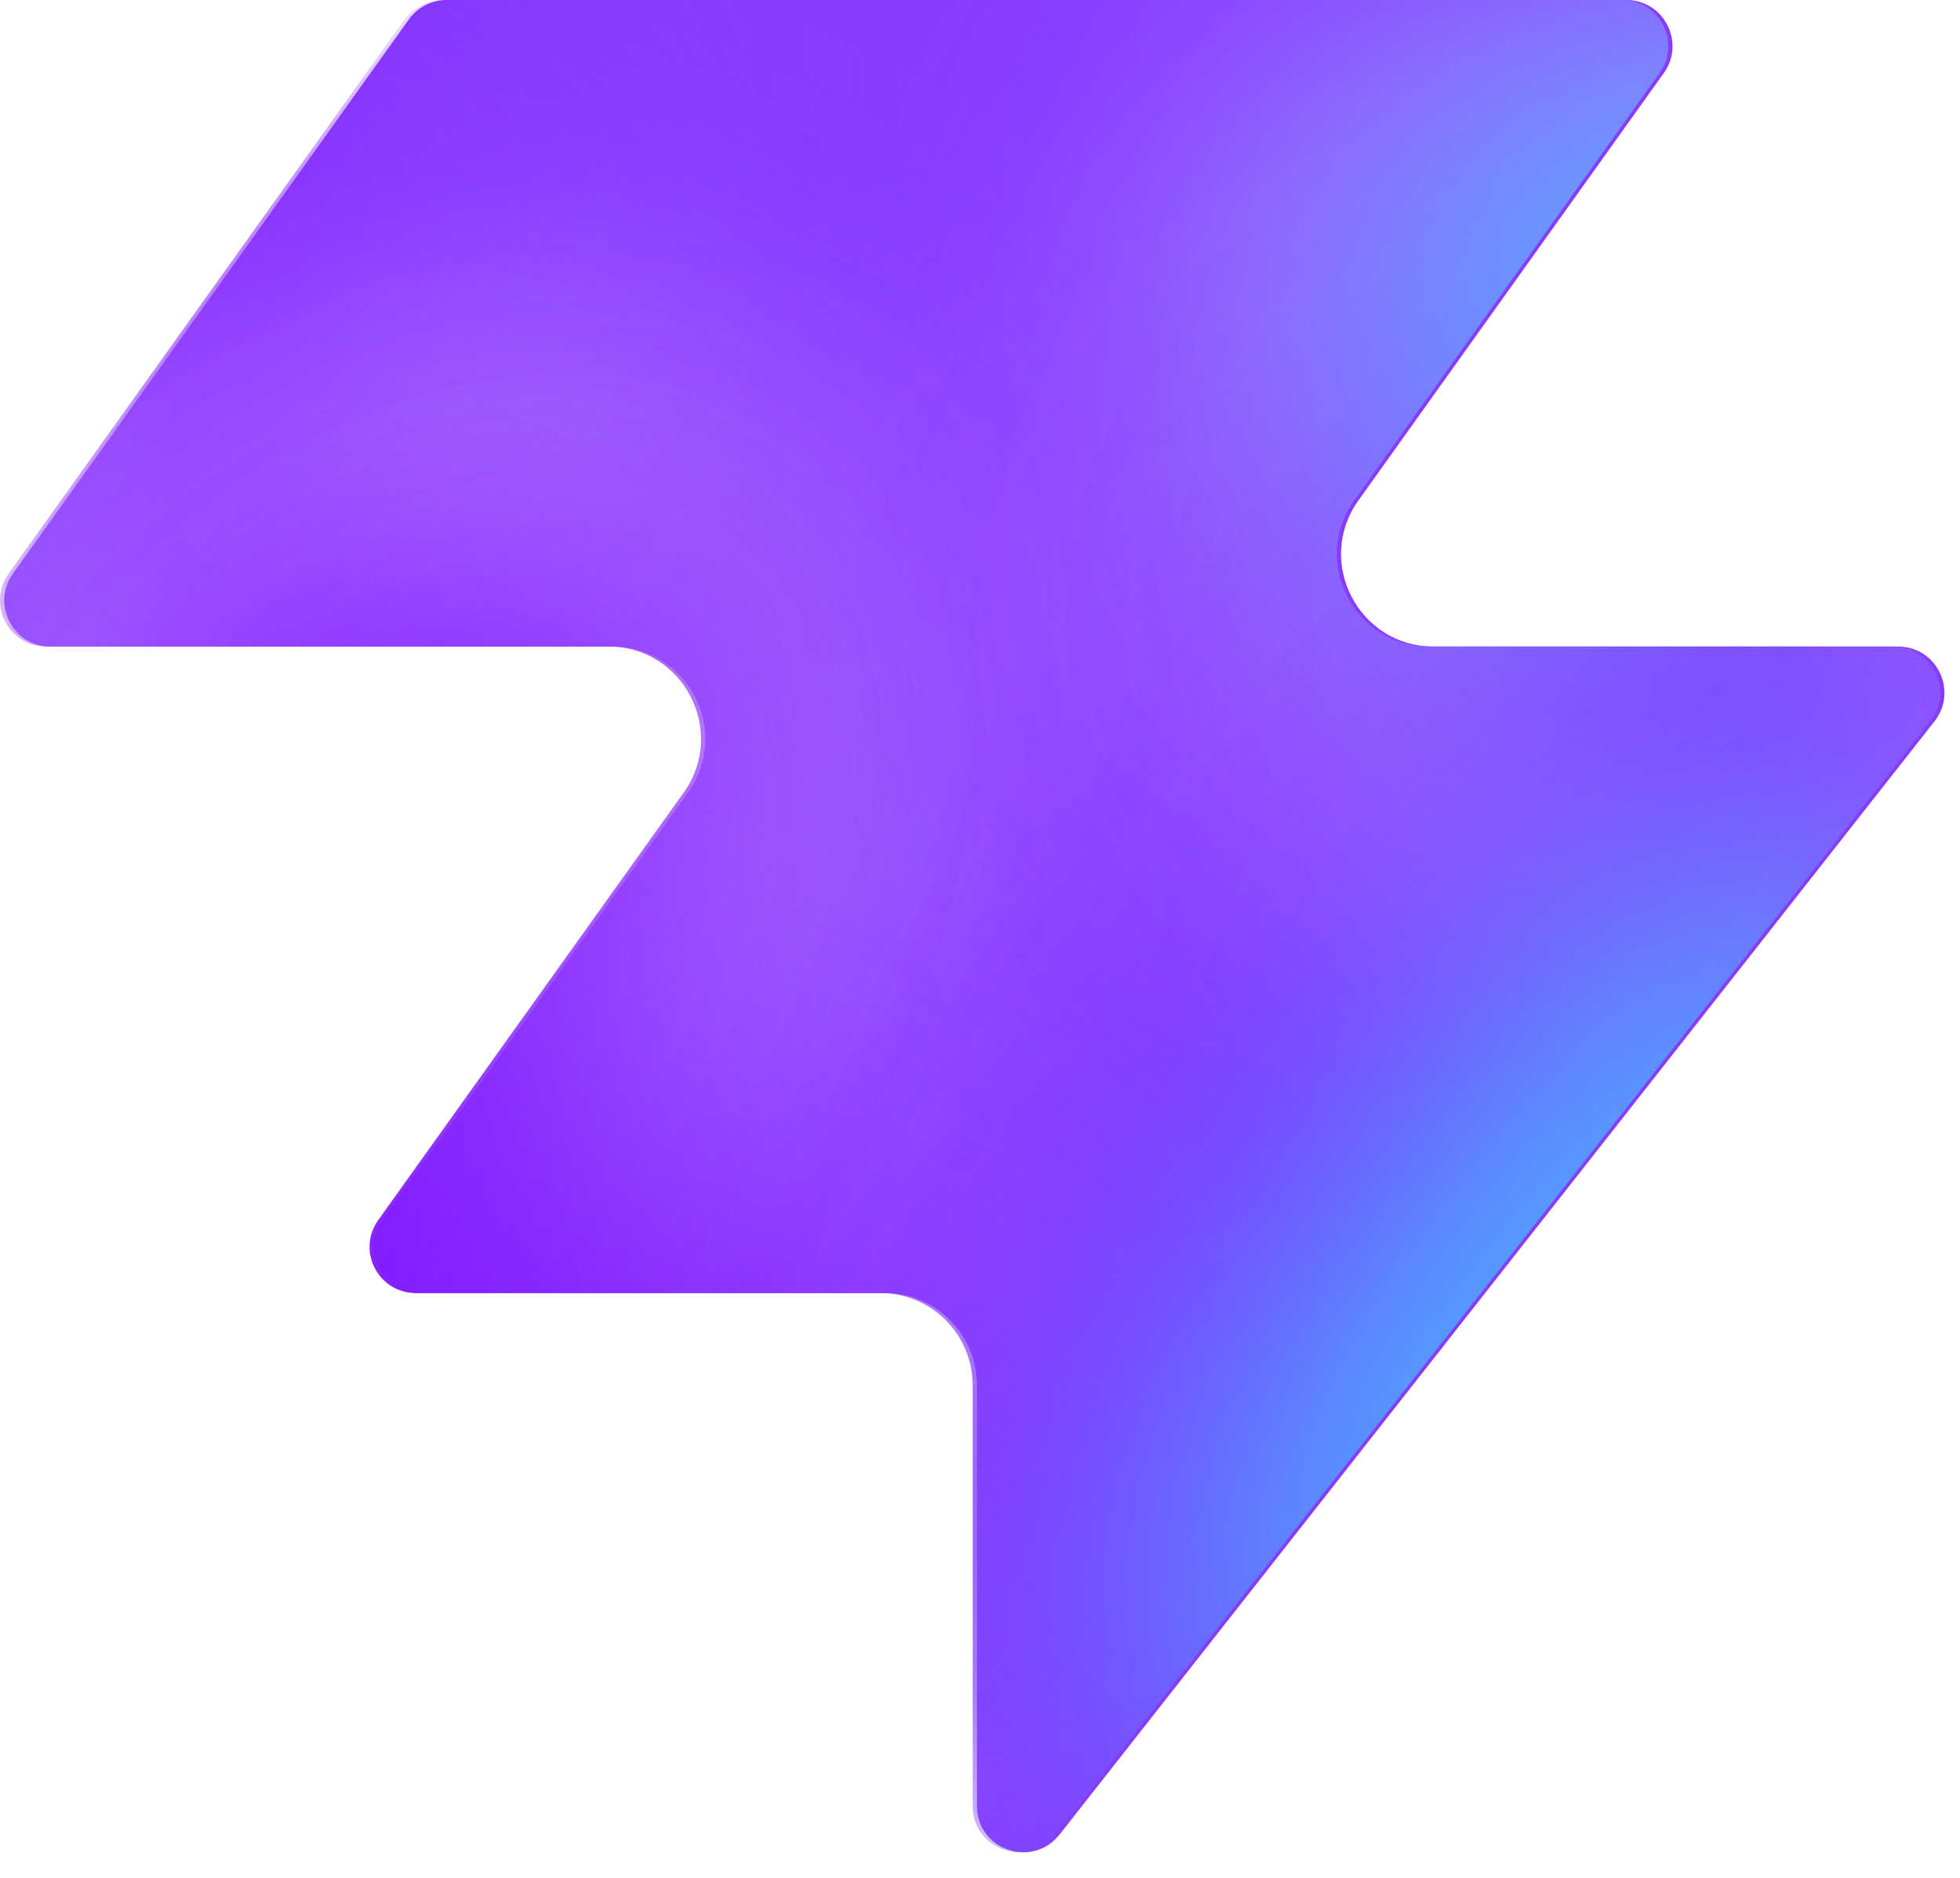
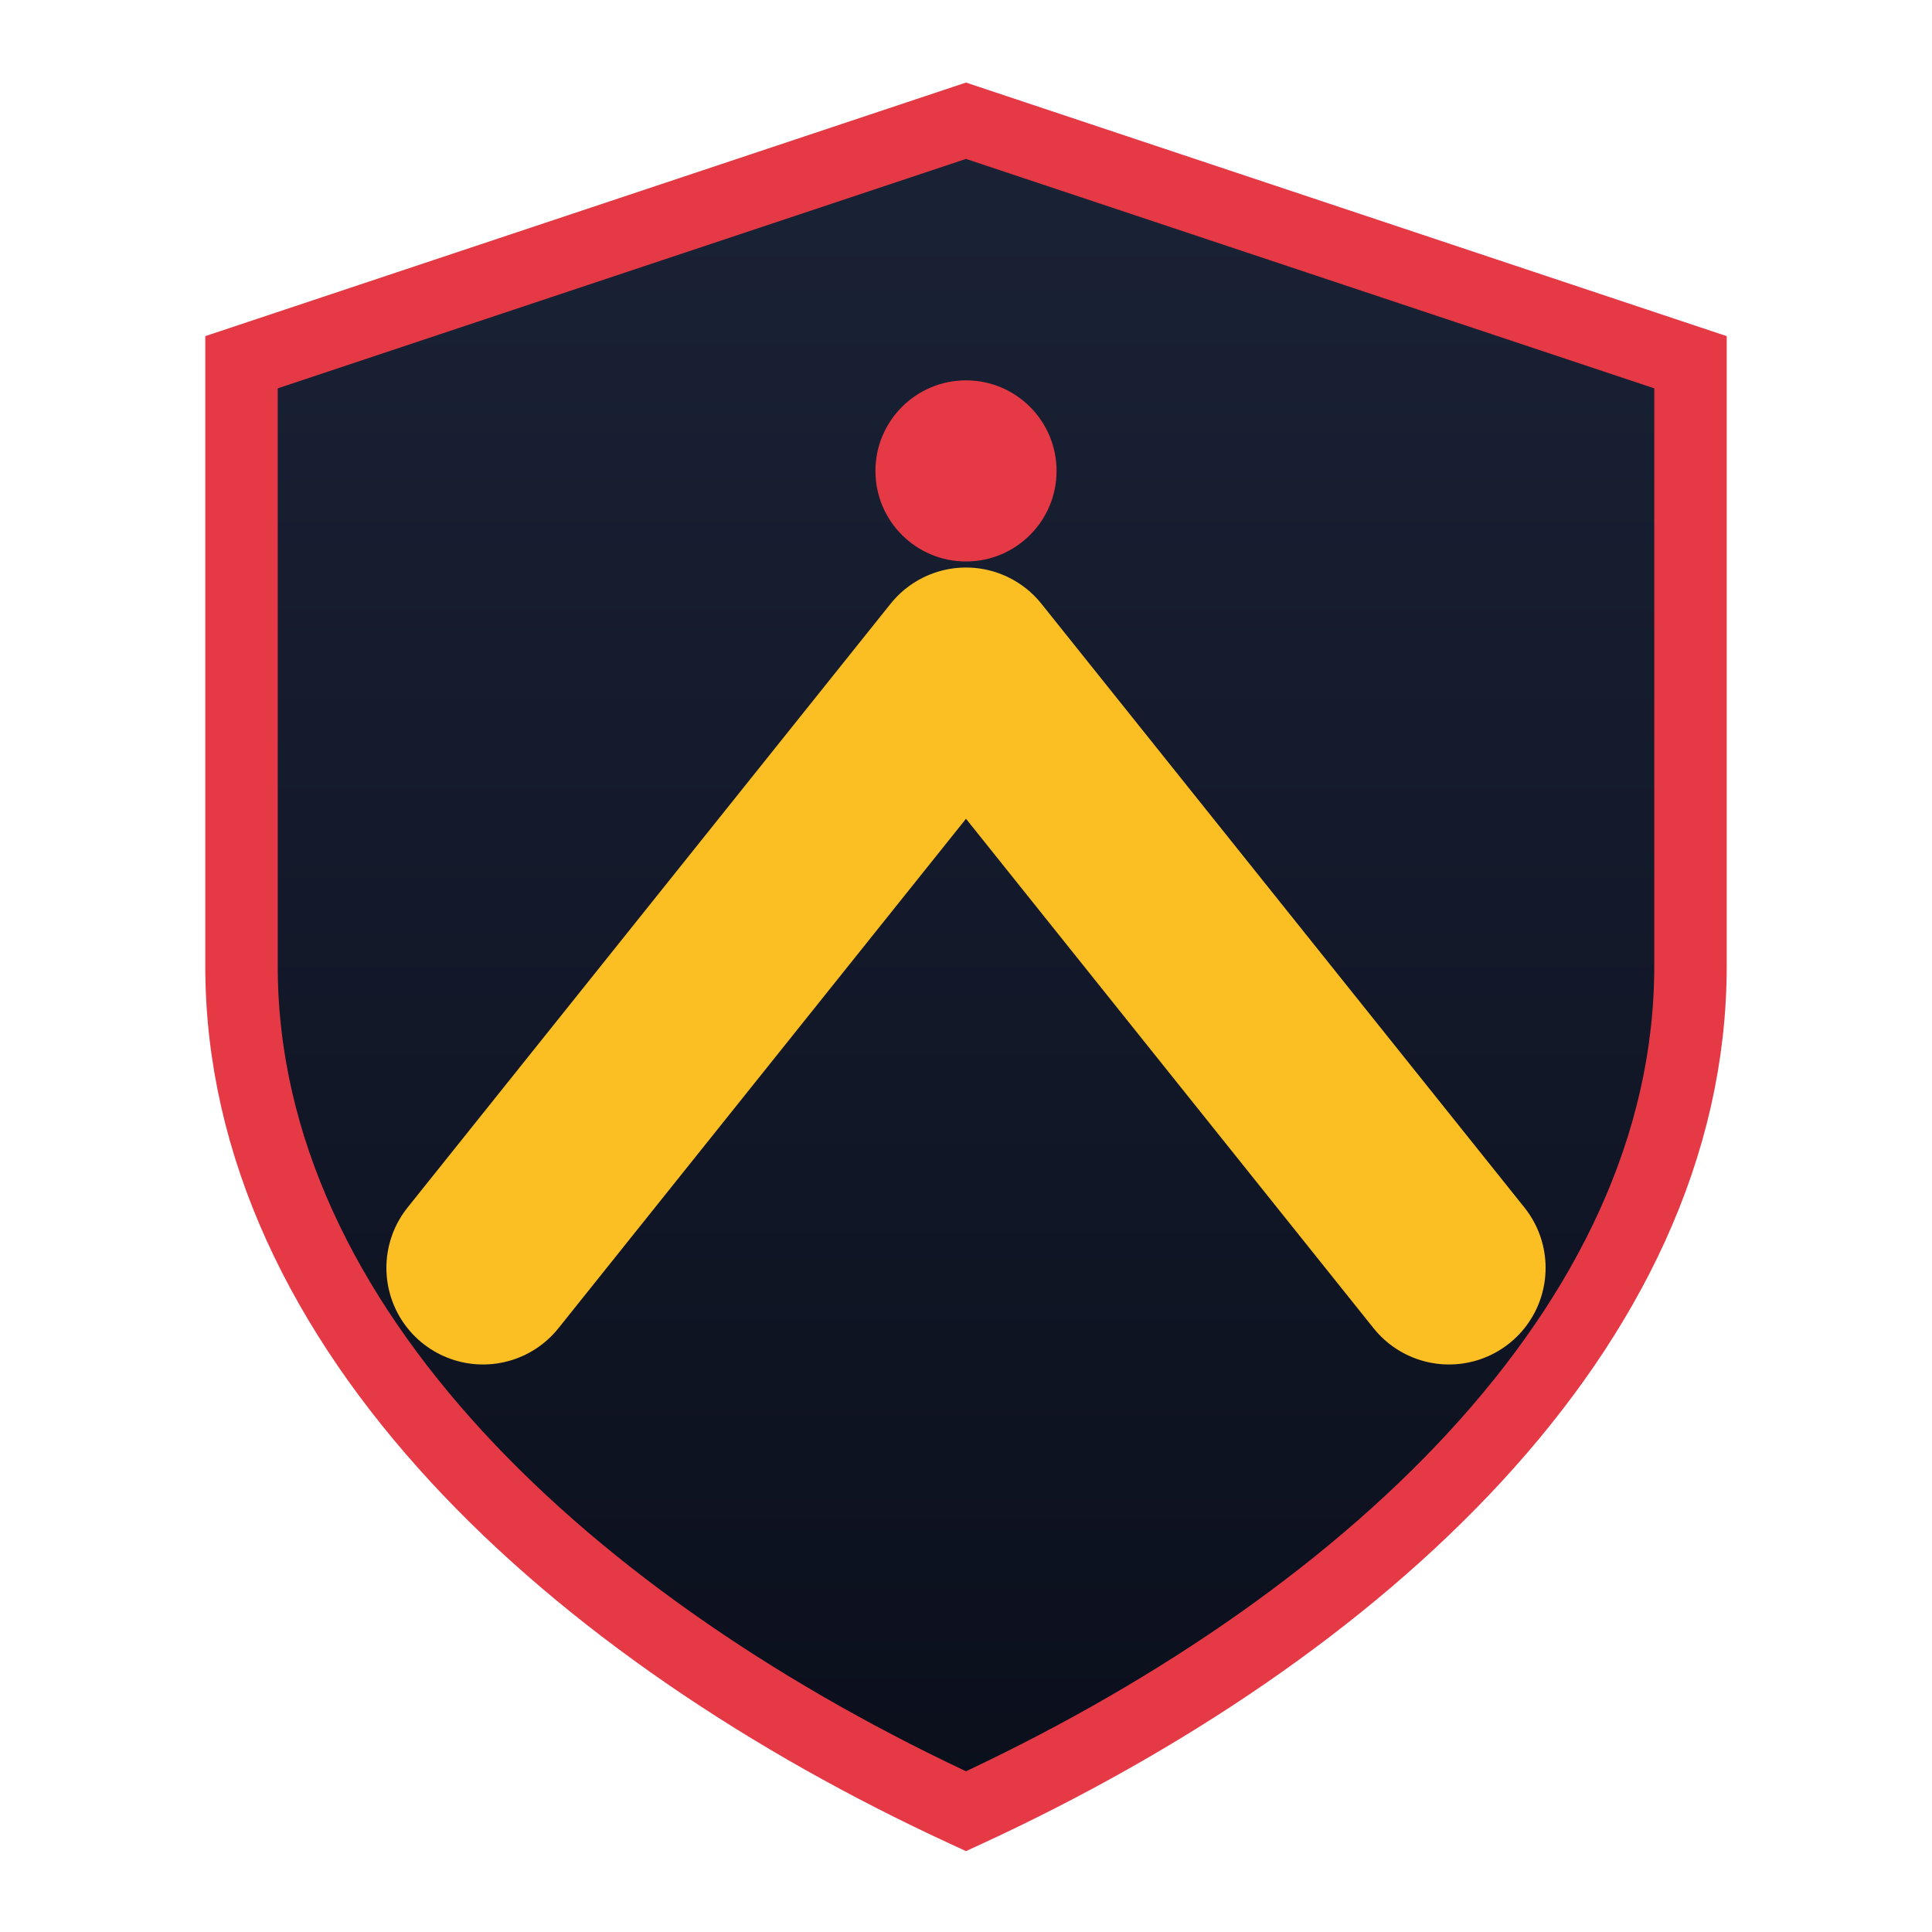
- <svg xmlns="http://www.w3.org/2000/svg" width="48" height="46" fill="none" viewBox="0 0 48 46">
-   <path fill="#863bff" d="M25.946 44.938c-.664.845-2.021.375-2.021-.698V33.937a2.26 2.26 0 0 0-2.262-2.262H10.287c-.92 0-1.456-1.04-.92-1.788l7.48-10.471c1.07-1.497 0-3.578-1.842-3.578H1.237c-.92 0-1.456-1.04-.92-1.788L10.013.474c.214-.297.556-.474.92-.474h28.894c.92 0 1.456 1.04.92 1.788l-7.48 10.471c-1.07 1.498 0 3.579 1.842 3.579h11.377c.943 0 1.473 1.088.89 1.83L25.947 44.94z" style="fill:#863bff;fill:color(display-p3 .525 .23 1);fill-opacity:1" />
-   <mask id="a" width="48" height="46" x="0" y="0" maskUnits="userSpaceOnUse" style="mask-type:alpha">
-     <path fill="#000" d="M25.842 44.938c-.664.844-2.021.375-2.021-.698V33.937a2.26 2.26 0 0 0-2.262-2.262H10.183c-.92 0-1.456-1.04-.92-1.788l7.48-10.471c1.07-1.498 0-3.579-1.842-3.579H1.133c-.92 0-1.456-1.04-.92-1.787L9.91.473c.214-.297.556-.474.92-.474h28.894c.92 0 1.456 1.04.92 1.788l-7.48 10.471c-1.07 1.498 0 3.578 1.842 3.578h11.377c.943 0 1.473 1.088.89 1.832L25.843 44.94z" style="fill:#000;fill-opacity:1" />
-   </mask>
-   <g mask="url(#a)">
-     <g filter="url(#b)">
-       <ellipse cx="5.508" cy="14.704" fill="#ede6ff" rx="5.508" ry="14.704" style="fill:#ede6ff;fill:color(display-p3 .927 .903 1);fill-opacity:1" transform="matrix(.00324 1 1 -.00324 -4.47 31.516)" />
-     </g>
-     <g filter="url(#c)">
-       <ellipse cx="10.399" cy="29.851" fill="#ede6ff" rx="10.399" ry="29.851" style="fill:#ede6ff;fill:color(display-p3 .927 .903 1);fill-opacity:1" transform="matrix(.00324 1 1 -.00324 -39.328 7.883)" />
-     </g>
-     <g filter="url(#d)">
-       <ellipse cx="5.508" cy="30.487" fill="#7e14ff" rx="5.508" ry="30.487" style="fill:#7e14ff;fill:color(display-p3 .492 .077 1);fill-opacity:1" transform="rotate(89.814 -25.913 -14.639)scale(1 -1)" />
-     </g>
-     <g filter="url(#e)">
-       <ellipse cx="5.508" cy="30.599" fill="#7e14ff" rx="5.508" ry="30.599" style="fill:#7e14ff;fill:color(display-p3 .492 .077 1);fill-opacity:1" transform="rotate(89.814 -32.644 -3.334)scale(1 -1)" />
-     </g>
-     <g filter="url(#f)">
-       <ellipse cx="5.508" cy="30.599" fill="#7e14ff" rx="5.508" ry="30.599" style="fill:#7e14ff;fill:color(display-p3 .492 .077 1);fill-opacity:1" transform="matrix(.00324 1 1 -.00324 -34.34 30.47)" />
-     </g>
-     <g filter="url(#g)">
-       <ellipse cx="14.072" cy="22.078" fill="#ede6ff" rx="14.072" ry="22.078" style="fill:#ede6ff;fill:color(display-p3 .927 .903 1);fill-opacity:1" transform="rotate(93.35 24.506 48.493)scale(-1 1)" />
-     </g>
-     <g filter="url(#h)">
-       <ellipse cx="3.47" cy="21.501" fill="#7e14ff" rx="3.47" ry="21.501" style="fill:#7e14ff;fill:color(display-p3 .492 .077 1);fill-opacity:1" transform="rotate(89.009 28.708 47.59)scale(-1 1)" />
-     </g>
-     <g filter="url(#i)">
-       <ellipse cx="3.47" cy="21.501" fill="#7e14ff" rx="3.47" ry="21.501" style="fill:#7e14ff;fill:color(display-p3 .492 .077 1);fill-opacity:1" transform="rotate(89.009 28.708 47.59)scale(-1 1)" />
-     </g>
-     <g filter="url(#j)">
-       <ellipse cx=".387" cy="8.972" fill="#7e14ff" rx="4.407" ry="29.108" style="fill:#7e14ff;fill:color(display-p3 .492 .077 1);fill-opacity:1" transform="rotate(39.51 .387 8.972)" />
-     </g>
-     <g filter="url(#k)">
-       <ellipse cx="47.523" cy="-6.092" fill="#7e14ff" rx="4.407" ry="29.108" style="fill:#7e14ff;fill:color(display-p3 .492 .077 1);fill-opacity:1" transform="rotate(37.892 47.523 -6.092)" />
-     </g>
-     <g filter="url(#l)">
-       <ellipse cx="41.412" cy="6.333" fill="#47bfff" rx="5.971" ry="9.665" style="fill:#47bfff;fill:color(display-p3 .28 .748 1);fill-opacity:1" transform="rotate(37.892 41.412 6.333)" />
-     </g>
-     <g filter="url(#m)">
-       <ellipse cx="-1.879" cy="38.332" fill="#7e14ff" rx="4.407" ry="29.108" style="fill:#7e14ff;fill:color(display-p3 .492 .077 1);fill-opacity:1" transform="rotate(37.892 -1.88 38.332)" />
-     </g>
-     <g filter="url(#n)">
-       <ellipse cx="-1.879" cy="38.332" fill="#7e14ff" rx="4.407" ry="29.108" style="fill:#7e14ff;fill:color(display-p3 .492 .077 1);fill-opacity:1" transform="rotate(37.892 -1.88 38.332)" />
-     </g>
-     <g filter="url(#o)">
-       <ellipse cx="35.651" cy="29.907" fill="#7e14ff" rx="4.407" ry="29.108" style="fill:#7e14ff;fill:color(display-p3 .492 .077 1);fill-opacity:1" transform="rotate(37.892 35.651 29.907)" />
-     </g>
-     <g filter="url(#p)">
-       <ellipse cx="38.418" cy="32.4" fill="#47bfff" rx="5.971" ry="15.297" style="fill:#47bfff;fill:color(display-p3 .28 .748 1);fill-opacity:1" transform="rotate(37.892 38.418 32.4)" />
-     </g>
-   </g>
+ <svg xmlns="http://www.w3.org/2000/svg" viewBox="0 0 32 32" width="32" height="32">
  <defs>
-     <filter id="b" width="60.045" height="41.654" x="-19.77" y="16.149" color-interpolation-filters="sRGB" filterUnits="userSpaceOnUse">
-       <feFlood flood-opacity="0" result="BackgroundImageFix" />
-       <feBlend in="SourceGraphic" in2="BackgroundImageFix" result="shape" />
-       <feGaussianBlur result="effect1_foregroundBlur_2002_17158" stdDeviation="7.659" />
-     </filter>
-     <filter id="c" width="90.34" height="51.437" x="-54.613" y="-7.533" color-interpolation-filters="sRGB" filterUnits="userSpaceOnUse">
-       <feFlood flood-opacity="0" result="BackgroundImageFix" />
-       <feBlend in="SourceGraphic" in2="BackgroundImageFix" result="shape" />
-       <feGaussianBlur result="effect1_foregroundBlur_2002_17158" stdDeviation="7.659" />
-     </filter>
-     <filter id="d" width="79.355" height="29.4" x="-49.64" y="2.03" color-interpolation-filters="sRGB" filterUnits="userSpaceOnUse">
-       <feFlood flood-opacity="0" result="BackgroundImageFix" />
-       <feBlend in="SourceGraphic" in2="BackgroundImageFix" result="shape" />
-       <feGaussianBlur result="effect1_foregroundBlur_2002_17158" stdDeviation="4.596" />
-     </filter>
-     <filter id="e" width="79.579" height="29.4" x="-45.045" y="20.029" color-interpolation-filters="sRGB" filterUnits="userSpaceOnUse">
-       <feFlood flood-opacity="0" result="BackgroundImageFix" />
-       <feBlend in="SourceGraphic" in2="BackgroundImageFix" result="shape" />
-       <feGaussianBlur result="effect1_foregroundBlur_2002_17158" stdDeviation="4.596" />
-     </filter>
-     <filter id="f" width="79.579" height="29.4" x="-43.513" y="21.178" color-interpolation-filters="sRGB" filterUnits="userSpaceOnUse">
-       <feFlood flood-opacity="0" result="BackgroundImageFix" />
-       <feBlend in="SourceGraphic" in2="BackgroundImageFix" result="shape" />
-       <feGaussianBlur result="effect1_foregroundBlur_2002_17158" stdDeviation="4.596" />
-     </filter>
-     <filter id="g" width="74.749" height="58.852" x="15.756" y="-17.901" color-interpolation-filters="sRGB" filterUnits="userSpaceOnUse">
-       <feFlood flood-opacity="0" result="BackgroundImageFix" />
-       <feBlend in="SourceGraphic" in2="BackgroundImageFix" result="shape" />
-       <feGaussianBlur result="effect1_foregroundBlur_2002_17158" stdDeviation="7.659" />
-     </filter>
-     <filter id="h" width="61.377" height="25.362" x="23.548" y="2.284" color-interpolation-filters="sRGB" filterUnits="userSpaceOnUse">
-       <feFlood flood-opacity="0" result="BackgroundImageFix" />
-       <feBlend in="SourceGraphic" in2="BackgroundImageFix" result="shape" />
-       <feGaussianBlur result="effect1_foregroundBlur_2002_17158" stdDeviation="4.596" />
-     </filter>
-     <filter id="i" width="61.377" height="25.362" x="23.548" y="2.284" color-interpolation-filters="sRGB" filterUnits="userSpaceOnUse">
-       <feFlood flood-opacity="0" result="BackgroundImageFix" />
-       <feBlend in="SourceGraphic" in2="BackgroundImageFix" result="shape" />
-       <feGaussianBlur result="effect1_foregroundBlur_2002_17158" stdDeviation="4.596" />
-     </filter>
-     <filter id="j" width="56.045" height="63.649" x="-27.636" y="-22.853" color-interpolation-filters="sRGB" filterUnits="userSpaceOnUse">
-       <feFlood flood-opacity="0" result="BackgroundImageFix" />
-       <feBlend in="SourceGraphic" in2="BackgroundImageFix" result="shape" />
-       <feGaussianBlur result="effect1_foregroundBlur_2002_17158" stdDeviation="4.596" />
-     </filter>
-     <filter id="k" width="54.814" height="64.646" x="20.116" y="-38.415" color-interpolation-filters="sRGB" filterUnits="userSpaceOnUse">
-       <feFlood flood-opacity="0" result="BackgroundImageFix" />
-       <feBlend in="SourceGraphic" in2="BackgroundImageFix" result="shape" />
-       <feGaussianBlur result="effect1_foregroundBlur_2002_17158" stdDeviation="4.596" />
-     </filter>
-     <filter id="l" width="33.541" height="35.313" x="24.641" y="-11.323" color-interpolation-filters="sRGB" filterUnits="userSpaceOnUse">
-       <feFlood flood-opacity="0" result="BackgroundImageFix" />
-       <feBlend in="SourceGraphic" in2="BackgroundImageFix" result="shape" />
-       <feGaussianBlur result="effect1_foregroundBlur_2002_17158" stdDeviation="4.596" />
-     </filter>
-     <filter id="m" width="54.814" height="64.646" x="-29.286" y="6.009" color-interpolation-filters="sRGB" filterUnits="userSpaceOnUse">
-       <feFlood flood-opacity="0" result="BackgroundImageFix" />
-       <feBlend in="SourceGraphic" in2="BackgroundImageFix" result="shape" />
-       <feGaussianBlur result="effect1_foregroundBlur_2002_17158" stdDeviation="4.596" />
-     </filter>
-     <filter id="n" width="54.814" height="64.646" x="-29.286" y="6.009" color-interpolation-filters="sRGB" filterUnits="userSpaceOnUse">
-       <feFlood flood-opacity="0" result="BackgroundImageFix" />
-       <feBlend in="SourceGraphic" in2="BackgroundImageFix" result="shape" />
-       <feGaussianBlur result="effect1_foregroundBlur_2002_17158" stdDeviation="4.596" />
-     </filter>
-     <filter id="o" width="54.814" height="64.646" x="8.244" y="-2.416" color-interpolation-filters="sRGB" filterUnits="userSpaceOnUse">
-       <feFlood flood-opacity="0" result="BackgroundImageFix" />
-       <feBlend in="SourceGraphic" in2="BackgroundImageFix" result="shape" />
-       <feGaussianBlur result="effect1_foregroundBlur_2002_17158" stdDeviation="4.596" />
-     </filter>
-     <filter id="p" width="39.409" height="43.623" x="18.713" y="10.588" color-interpolation-filters="sRGB" filterUnits="userSpaceOnUse">
-       <feFlood flood-opacity="0" result="BackgroundImageFix" />
-       <feBlend in="SourceGraphic" in2="BackgroundImageFix" result="shape" />
-       <feGaussianBlur result="effect1_foregroundBlur_2002_17158" stdDeviation="4.596" />
-     </filter>
+     <linearGradient id="eaShield" x1="0" y1="0" x2="0" y2="1">
+       <stop offset="0" stop-color="#1a2236" />
+       <stop offset="1" stop-color="#0b0f1c" />
+     </linearGradient>
  </defs>
+   <path d="M16 2 L28 6 V16 C28 22 22.5 27 16 30 C9.5 27 4 22 4 16 V6 Z" fill="url(#eaShield)" stroke="#e63946" stroke-width="1.2" />
+   <path d="M8 21 L16 11 L24 21" fill="none" stroke="#fbbf24" stroke-width="3.2" stroke-linecap="round" stroke-linejoin="round" />
+   <circle cx="16" cy="7.8" r="1.5" fill="#e63946" />
</svg>
